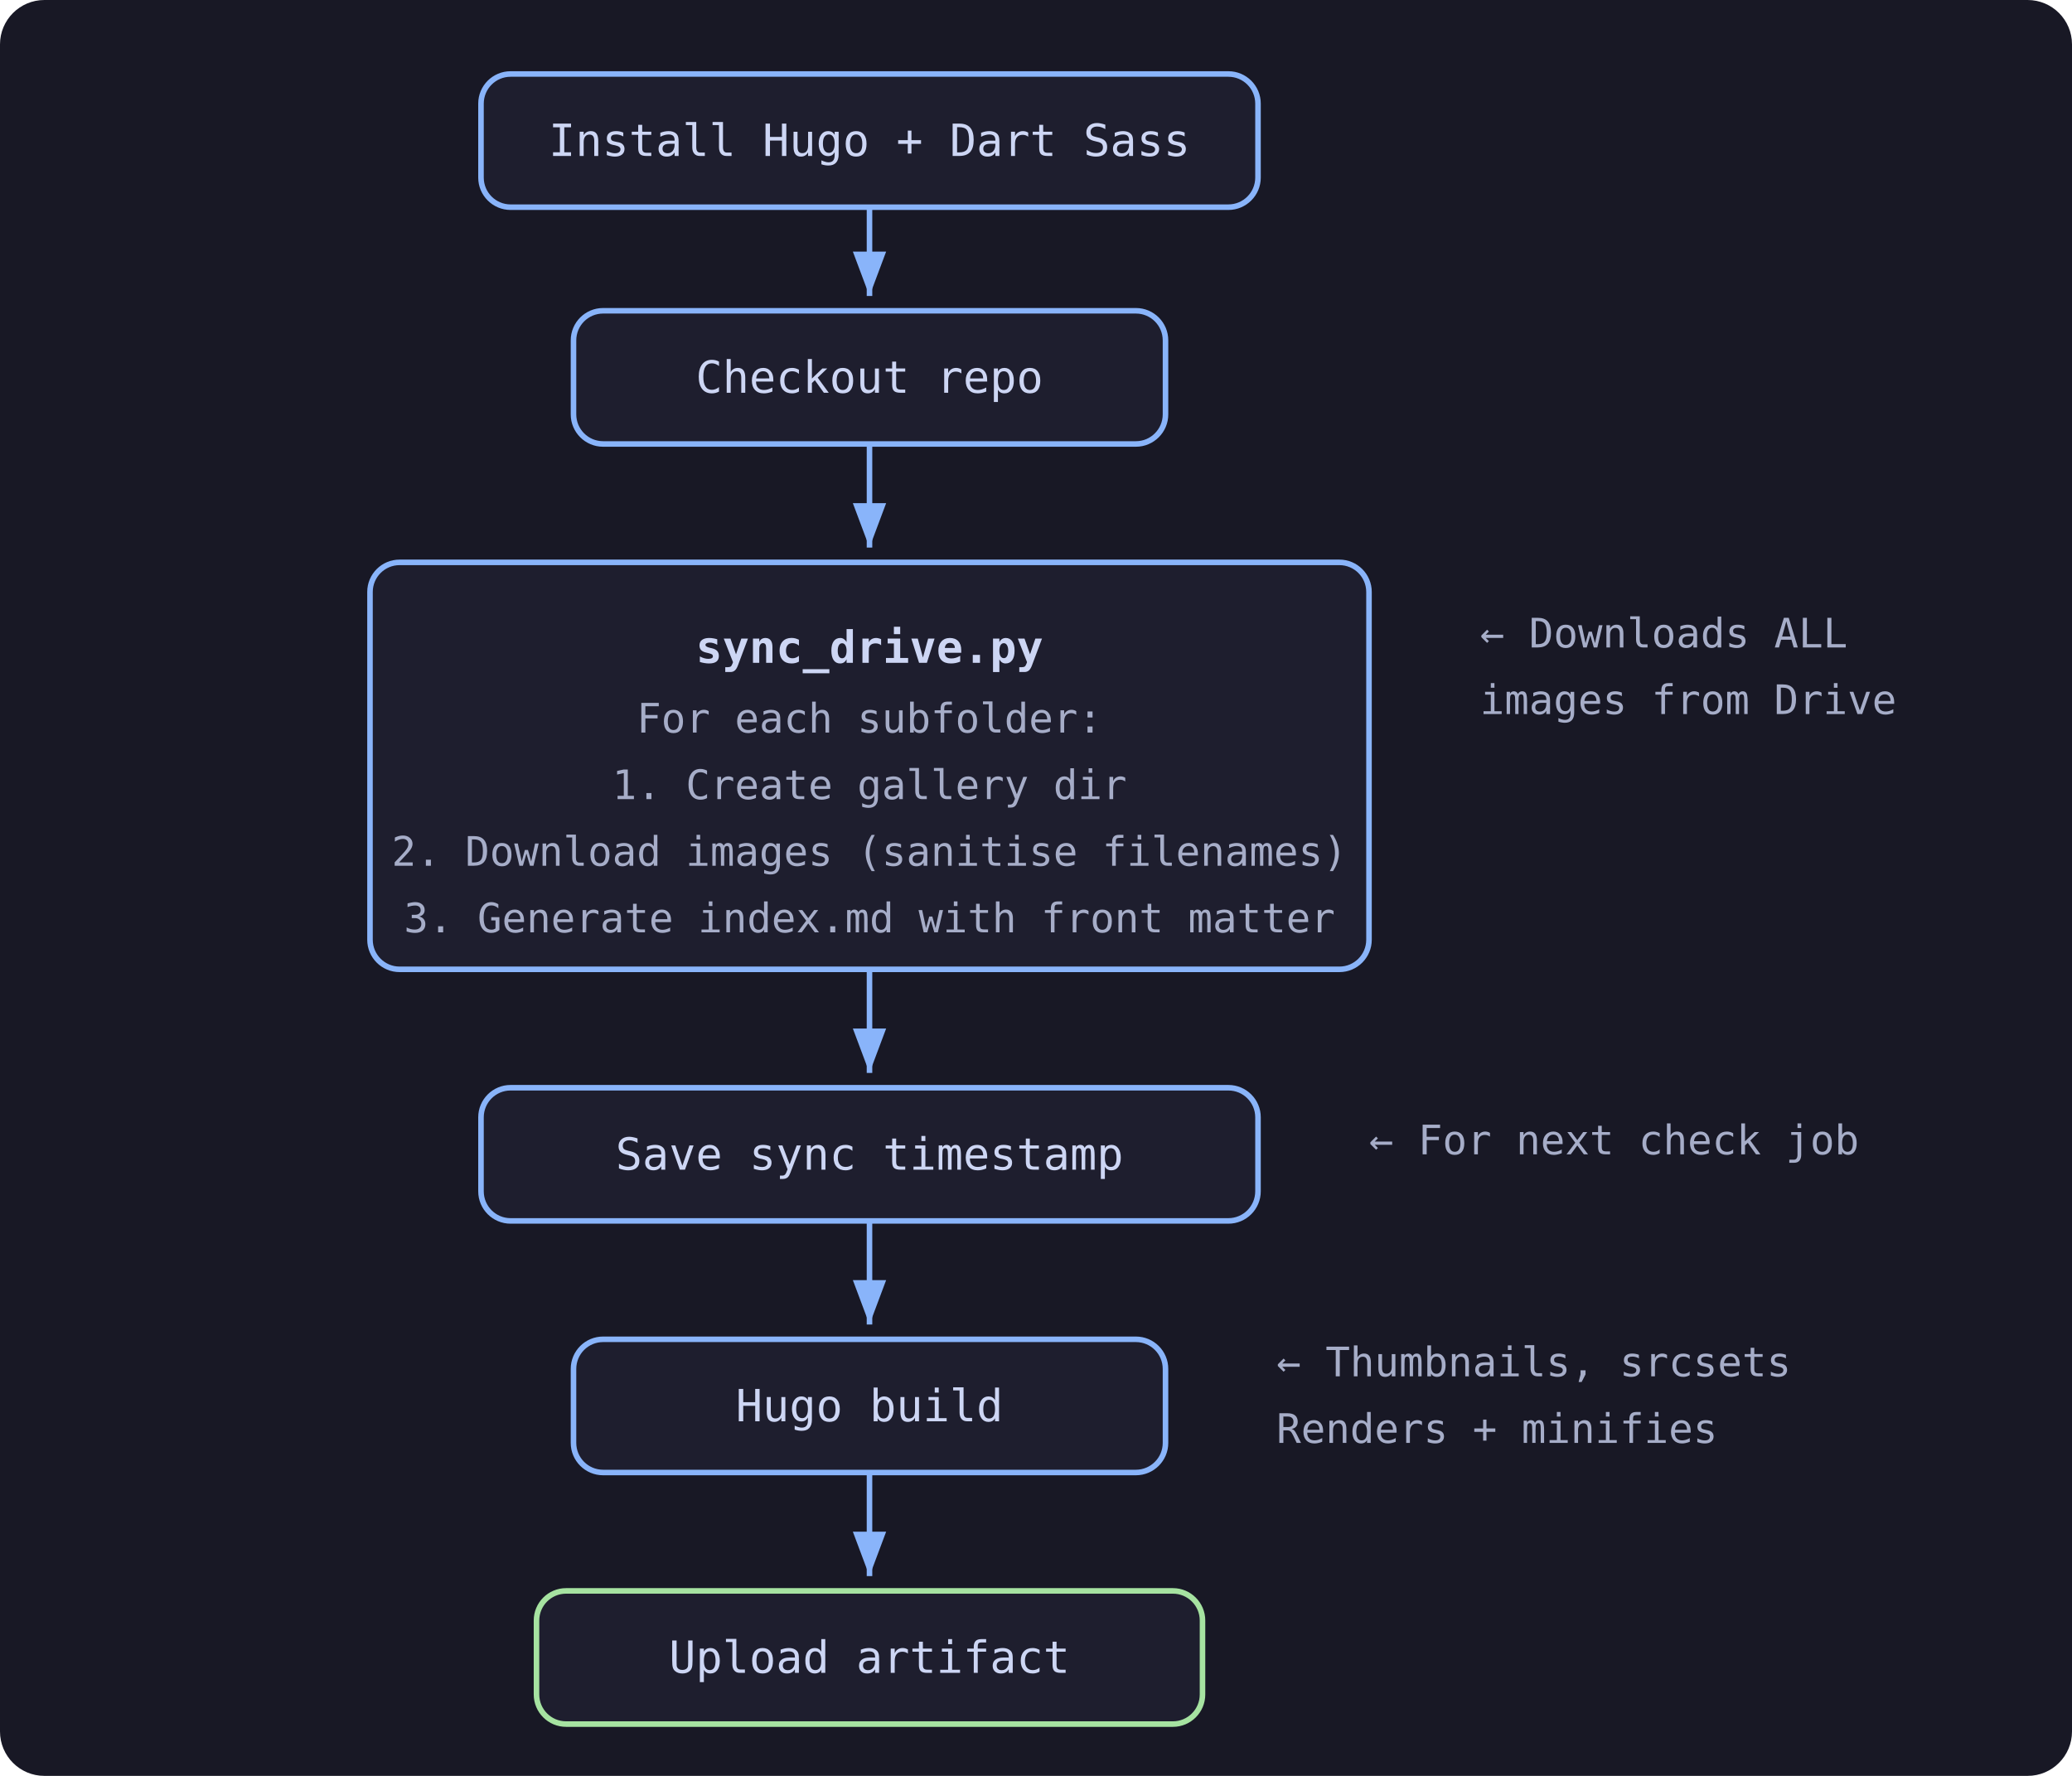
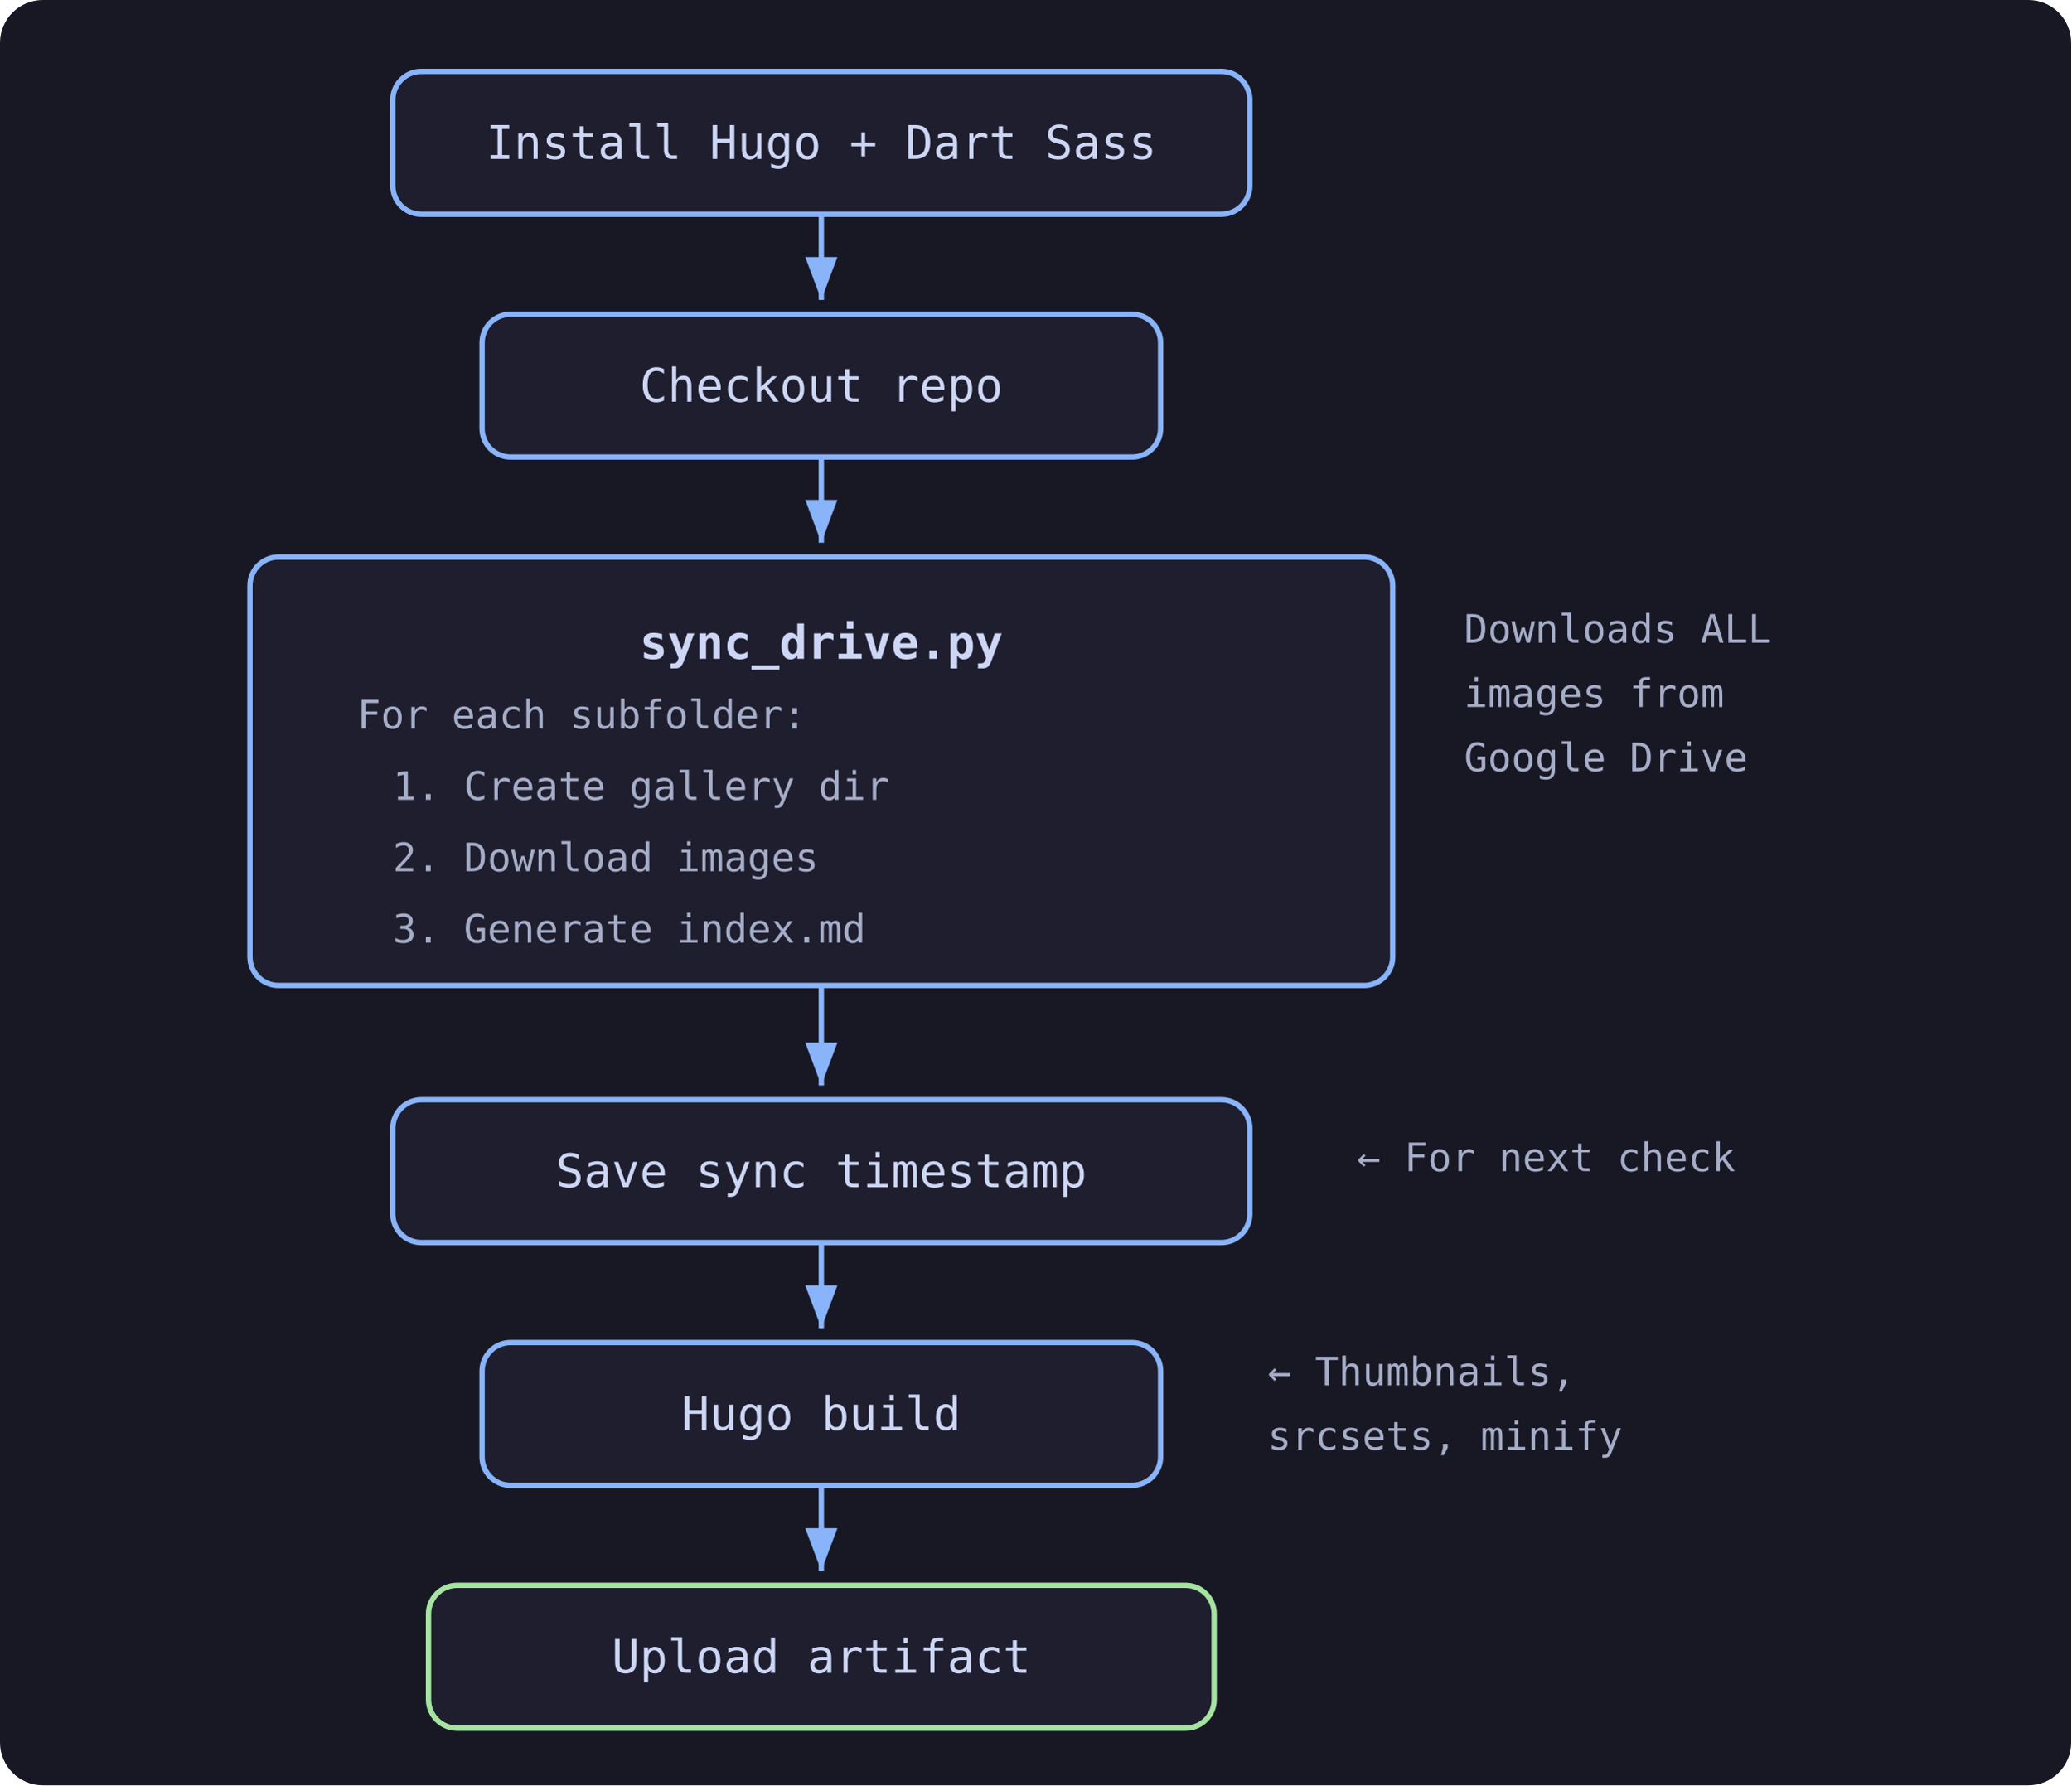
- <svg xmlns="http://www.w3.org/2000/svg" viewBox="0 0 560 480" font-family="'SF Mono','Fira Code','Cascadia Code',monospace" font-size="12">
+ <svg xmlns="http://www.w3.org/2000/svg" viewBox="0 0 580 500" font-family="'SF Mono','Fira Code','Cascadia Code',monospace">
  <style>
    .box { fill:#1e1e2e; stroke:#89b4fa; stroke-width:1.5; rx:8; }
-     .label { fill:#cdd6f4; text-anchor:middle; dominant-baseline:central; }
-     .note { fill:#a6adc8; font-size:11; }
-     .arrow { stroke:#89b4fa; stroke-width:1.5; fill:none; marker-end:url(#ah3); }
+     .label { fill:#cdd6f4; text-anchor:middle; dominant-baseline:central; font-size:13px; }
+     .note { fill:#a6adc8; font-size:11px; }
+     .arrow { stroke:#89b4fa; stroke-width:1.5; fill:none; marker-end:url(#a4); }
  </style>
  <defs>
-     <marker id="ah3" markerWidth="8" markerHeight="6" refX="8" refY="3" orient="auto">
+     <marker id="a4" markerWidth="8" markerHeight="6" refX="8" refY="3" orient="auto">
      <polygon points="0 0, 8 3, 0 6" fill="#89b4fa" />
    </marker>
  </defs>
-   <rect width="560" height="480" fill="#181825" rx="12" />
-   <rect x="130" y="20" width="210" height="36" class="box" />
-   <text x="235" y="38" class="label">Install Hugo + Dart Sass</text>
-   <line x1="235" y1="56" x2="235" y2="80" class="arrow" />
-   <rect x="155" y="84" width="160" height="36" class="box" />
-   <text x="235" y="102" class="label">Checkout repo</text>
-   <line x1="235" y1="120" x2="235" y2="148" class="arrow" />
-   <rect x="100" y="152" width="270" height="110" class="box" />
-   <text x="235" y="175" class="label" font-weight="bold">sync_drive.py</text>
-   <text x="235" y="198" class="note" text-anchor="middle">For each subfolder:</text>
-   <text x="235" y="216" class="note" text-anchor="middle">1. Create gallery dir</text>
-   <text x="235" y="234" class="note" text-anchor="middle">2. Download images (sanitise filenames)</text>
-   <text x="235" y="252" class="note" text-anchor="middle">3. Generate index.md with front matter</text>
-   <text x="400" y="175" class="note">← Downloads ALL</text>
-   <text x="400" y="193" class="note">   images from Drive</text>
-   <line x1="235" y1="262" x2="235" y2="290" class="arrow" />
-   <rect x="130" y="294" width="210" height="36" class="box" />
-   <text x="235" y="312" class="label">Save sync timestamp</text>
-   <text x="370" y="312" class="note">← For next check job</text>
-   <line x1="235" y1="330" x2="235" y2="358" class="arrow" />
-   <rect x="155" y="362" width="160" height="36" class="box" />
-   <text x="235" y="380" class="label">Hugo build</text>
-   <text x="345" y="372" class="note">← Thumbnails, srcsets</text>
-   <text x="345" y="390" class="note">   Renders + minifies</text>
-   <line x1="235" y1="398" x2="235" y2="426" class="arrow" />
-   <rect x="145" y="430" width="180" height="36" class="box" style="stroke:#a6e3a1;" />
-   <text x="235" y="448" class="label" fill="#a6e3a1">Upload artifact</text>
+   <rect width="580" height="500" fill="#181825" rx="12" />
+   <rect x="110" y="20" width="240" height="40" class="box" />
+   <text x="230" y="40" class="label">Install Hugo + Dart Sass</text>
+   <line x1="230" y1="60" x2="230" y2="84" class="arrow" />
+   <rect x="135" y="88" width="190" height="40" class="box" />
+   <text x="230" y="108" class="label">Checkout repo</text>
+   <line x1="230" y1="128" x2="230" y2="152" class="arrow" />
+   <rect x="70" y="156" width="320" height="120" class="box" />
+   <text x="230" y="180" class="label" font-weight="bold">sync_drive.py</text>
+   <text x="100" y="204" class="note">For each subfolder:</text>
+   <text x="110" y="224" class="note">1. Create gallery dir</text>
+   <text x="110" y="244" class="note">2. Download images</text>
+   <text x="110" y="264" class="note">3. Generate index.md</text>
+   <text x="410" y="180" class="note">Downloads ALL</text>
+   <text x="410" y="198" class="note">images from</text>
+   <text x="410" y="216" class="note">Google Drive</text>
+   <line x1="230" y1="276" x2="230" y2="304" class="arrow" />
+   <rect x="110" y="308" width="240" height="40" class="box" />
+   <text x="230" y="328" class="label">Save sync timestamp</text>
+   <text x="380" y="328" class="note">← For next check</text>
+   <line x1="230" y1="348" x2="230" y2="372" class="arrow" />
+   <rect x="135" y="376" width="190" height="40" class="box" />
+   <text x="230" y="396" class="label">Hugo build</text>
+   <text x="355" y="388" class="note">← Thumbnails,</text>
+   <text x="355" y="406" class="note">   srcsets, minify</text>
+   <line x1="230" y1="416" x2="230" y2="440" class="arrow" />
+   <rect x="120" y="444" width="220" height="40" class="box" style="stroke:#a6e3a1;" />
+   <text x="230" y="464" class="label" fill="#a6e3a1">Upload artifact</text>
</svg>
